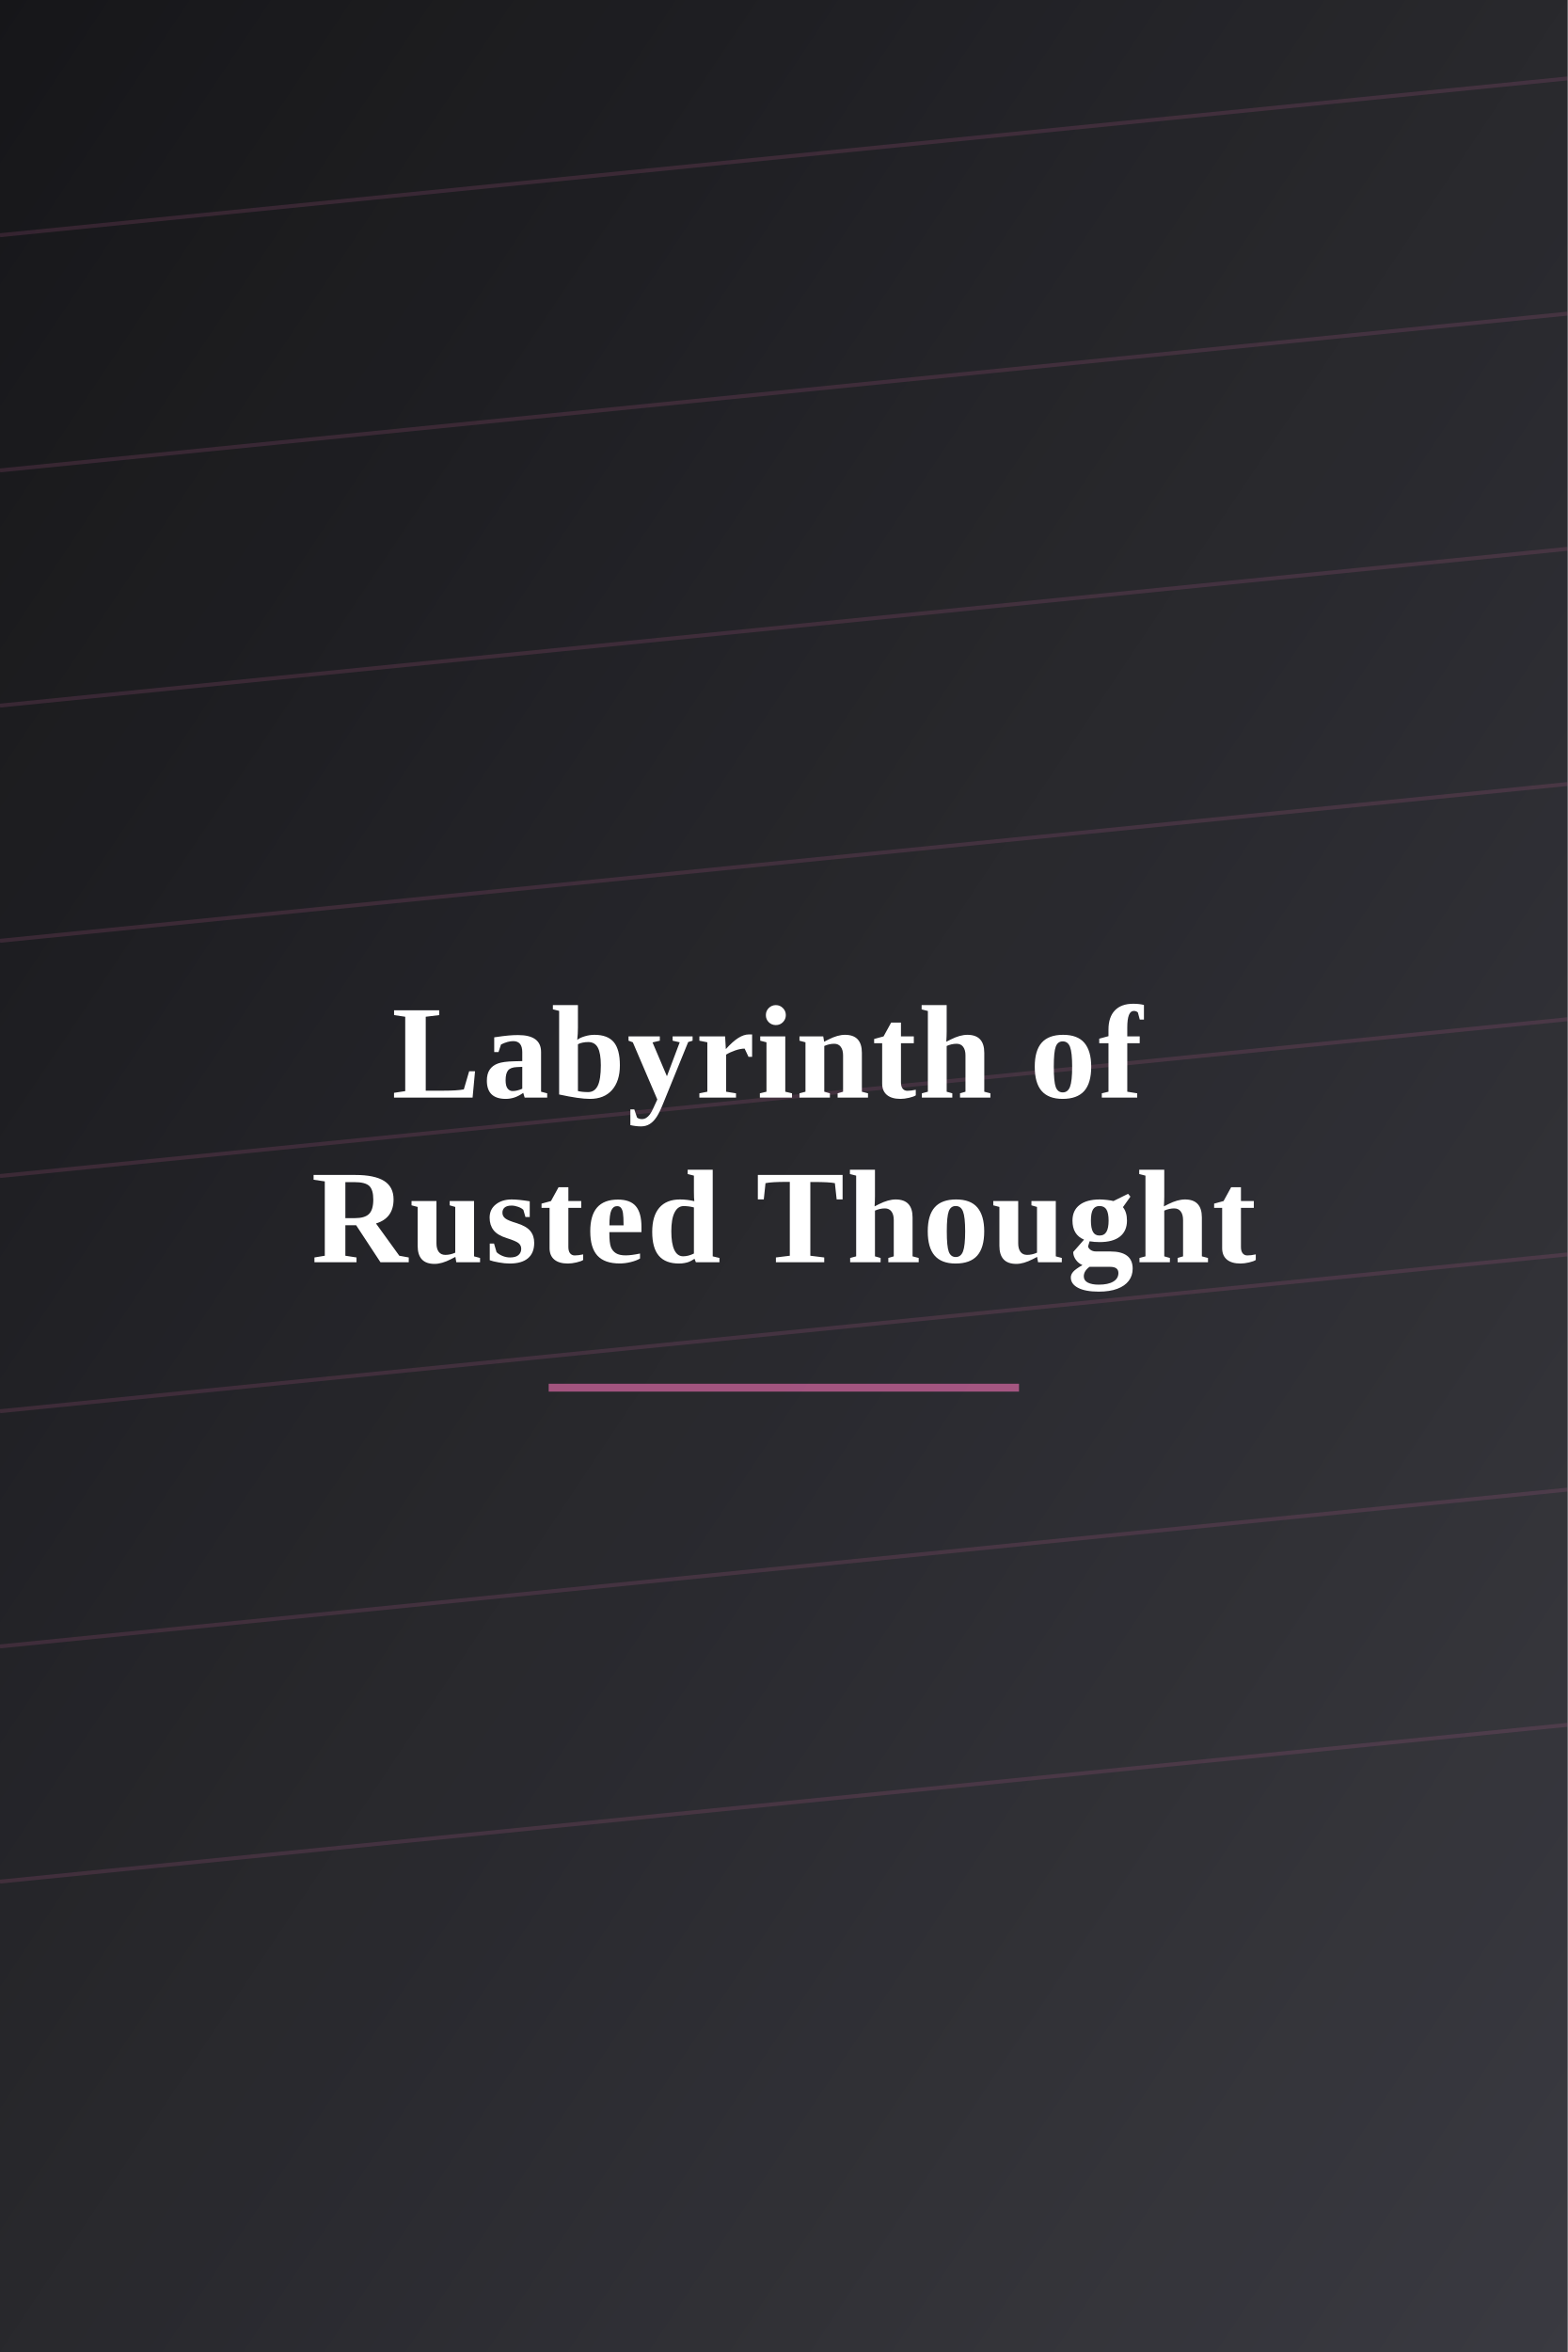
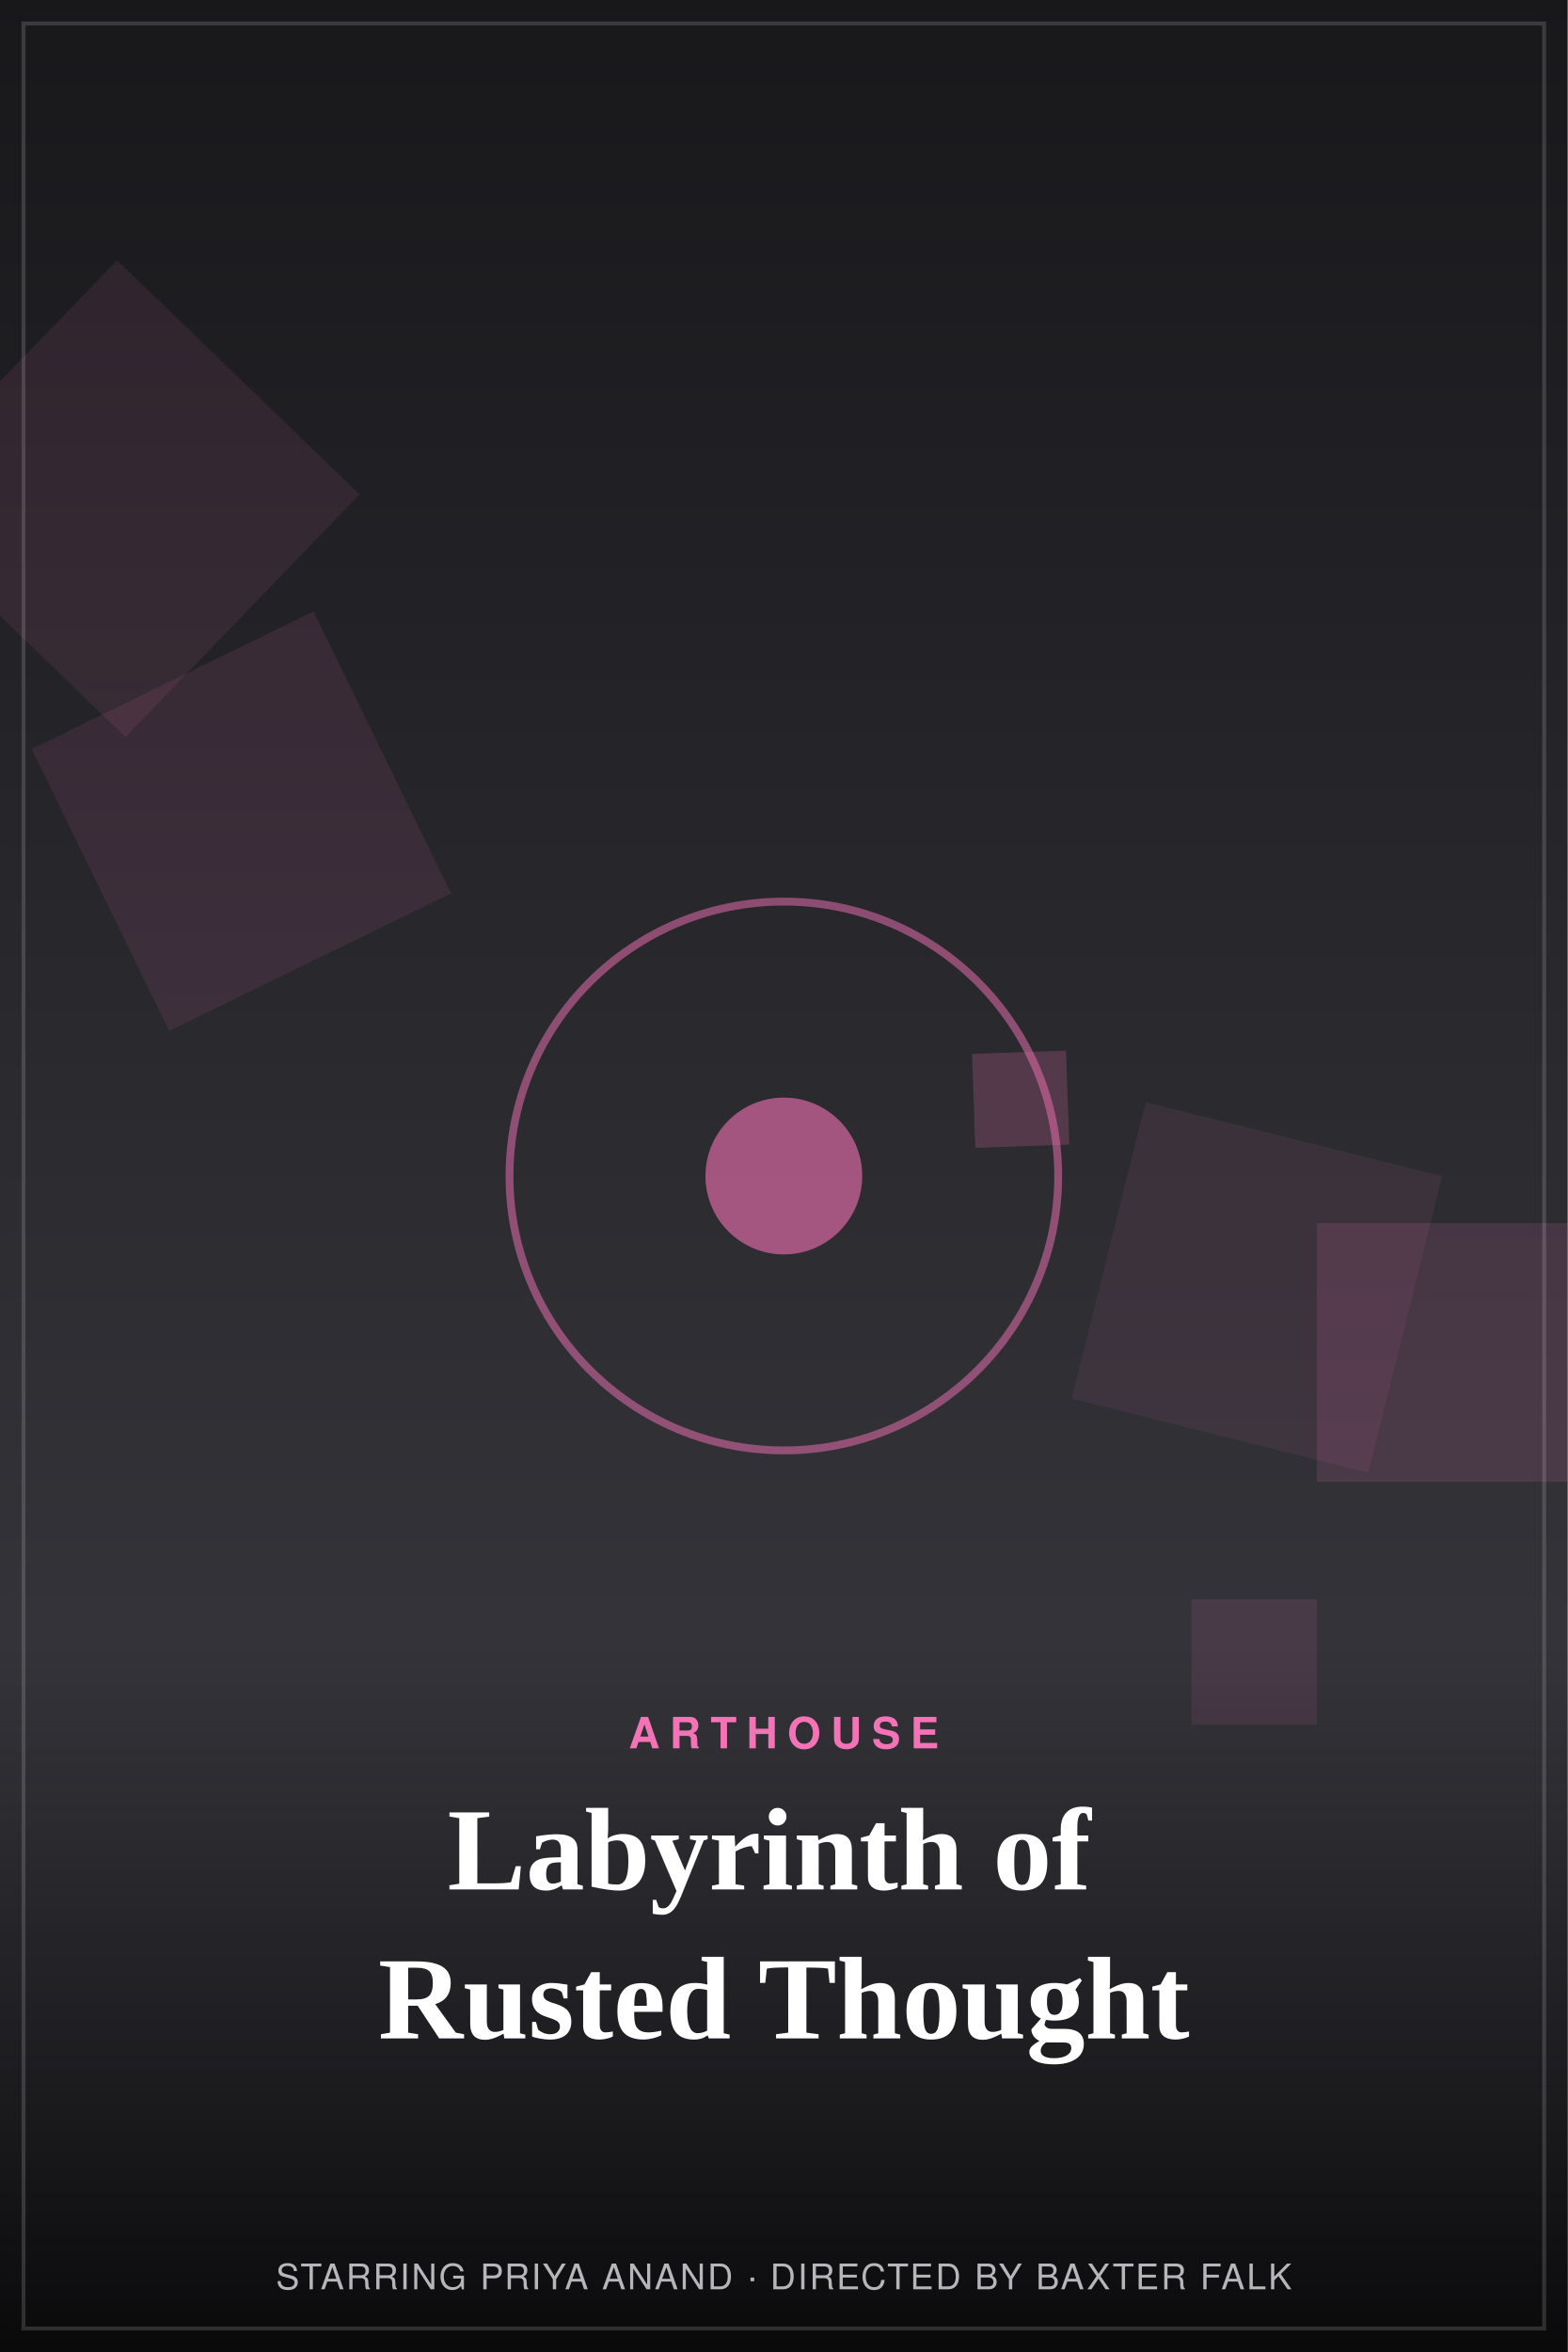
<svg xmlns="http://www.w3.org/2000/svg" viewBox="0 0 400 600">
  <defs>
-     <linearGradient id="bg" x1="0" y1="0" x2="1" y2="1">
+     <linearGradient id="sky-labyrinth-rusted-thought" x1="0" y1="0" x2="0" y2="1">
      <stop offset="0%" stop-color="#18181b" />
      <stop offset="100%" stop-color="#3f3f46" />
    </linearGradient>
+     <linearGradient id="scrim-labyrinth-rusted-thought" x1="0" y1="0" x2="0" y2="1">
+       <stop offset="0%" stop-color="#000" stop-opacity="0" />
+       <stop offset="100%" stop-color="#000" stop-opacity="0.85" />
+     </linearGradient>
  </defs>
-   <rect width="400" height="600" fill="url(#bg)" />
-   <line x1="0" y1="60" x2="400" y2="20" stroke="#f472b6" stroke-width="1" opacity="0.15" />
-   <line x1="0" y1="120" x2="400" y2="80" stroke="#f472b6" stroke-width="1" opacity="0.15" />
-   <line x1="0" y1="180" x2="400" y2="140" stroke="#f472b6" stroke-width="1" opacity="0.15" />
-   <line x1="0" y1="240" x2="400" y2="200" stroke="#f472b6" stroke-width="1" opacity="0.15" />
-   <line x1="0" y1="300" x2="400" y2="260" stroke="#f472b6" stroke-width="1" opacity="0.15" />
-   <line x1="0" y1="360" x2="400" y2="320" stroke="#f472b6" stroke-width="1" opacity="0.15" />
-   <line x1="0" y1="420" x2="400" y2="380" stroke="#f472b6" stroke-width="1" opacity="0.15" />
-   <line x1="0" y1="480" x2="400" y2="440" stroke="#f472b6" stroke-width="1" opacity="0.15" />
-   <rect x="0" y="0" width="400" height="600" fill="#000" opacity="0.08" />
-   <text x="200" y="280" font-family="Georgia, 'Times New Roman', serif" font-size="34" font-weight="700" fill="#fff" text-anchor="middle" style="letter-spacing:0.5px">
+   <rect width="400" height="600" fill="url(#sky-labyrinth-rusted-thought)" />
+   <rect x="304" y="408" width="32" height="32" fill="#f472b6" opacity="0.11" transform="rotate(0 304 408)" />
+   <rect x="368" y="300" width="78" height="78" fill="#f472b6" opacity="0.08" transform="rotate(104 368 300)" />
+   <rect x="32" y="188" width="86" height="86" fill="#f472b6" opacity="0.09" transform="rotate(224 32 188)" />
+   <rect x="272" y="268" width="24" height="24" fill="#f472b6" opacity="0.2" transform="rotate(88 272 268)" />
+   <rect x="80" y="156" width="80" height="80" fill="#f472b6" opacity="0.1" transform="rotate(64 80 156)" />
+   <rect x="336" y="312" width="66" height="66" fill="#f472b6" opacity="0.13" transform="rotate(0 336 312)" />
+   <circle cx="200" cy="300" r="70" fill="none" stroke="#f472b6" stroke-width="2" opacity="0.5" />
+   <circle cx="200" cy="300" r="20" fill="#f472b6" opacity="0.6" />
+   <rect x="0" y="420" width="400" height="180" fill="url(#scrim-labyrinth-rusted-thought)" />
+   <text x="200" y="446" font-family="Helvetica, Arial, sans-serif" font-size="11" font-weight="700" letter-spacing="2.5" fill="#f472b6" text-anchor="middle">ARTHOUSE</text>
+   <text x="200" y="482" font-family="Georgia, 'Times New Roman', serif" font-size="30" font-weight="700" fill="#fff" text-anchor="middle">
    <tspan x="200" dy="0">Labyrinth of</tspan>
-     <tspan x="200" dy="42">Rusted Thought</tspan>
+     <tspan x="200" dy="38">Rusted Thought</tspan>
  </text>
-   <line x1="140" y1="354" x2="260" y2="354" stroke="#f472b6" stroke-width="2" opacity="0.6" />
+   <text x="200" y="584" font-family="Helvetica, Arial, sans-serif" font-size="9" letter-spacing="0.5" fill="#d4d4d8" text-anchor="middle" opacity="0.85">STARRING PRIYA ANAND · DIRECTED BY BAXTER FALK</text>
+   <rect x="6" y="6" width="388" height="588" fill="none" stroke="#fff" stroke-width="1" opacity="0.15" />
</svg>
